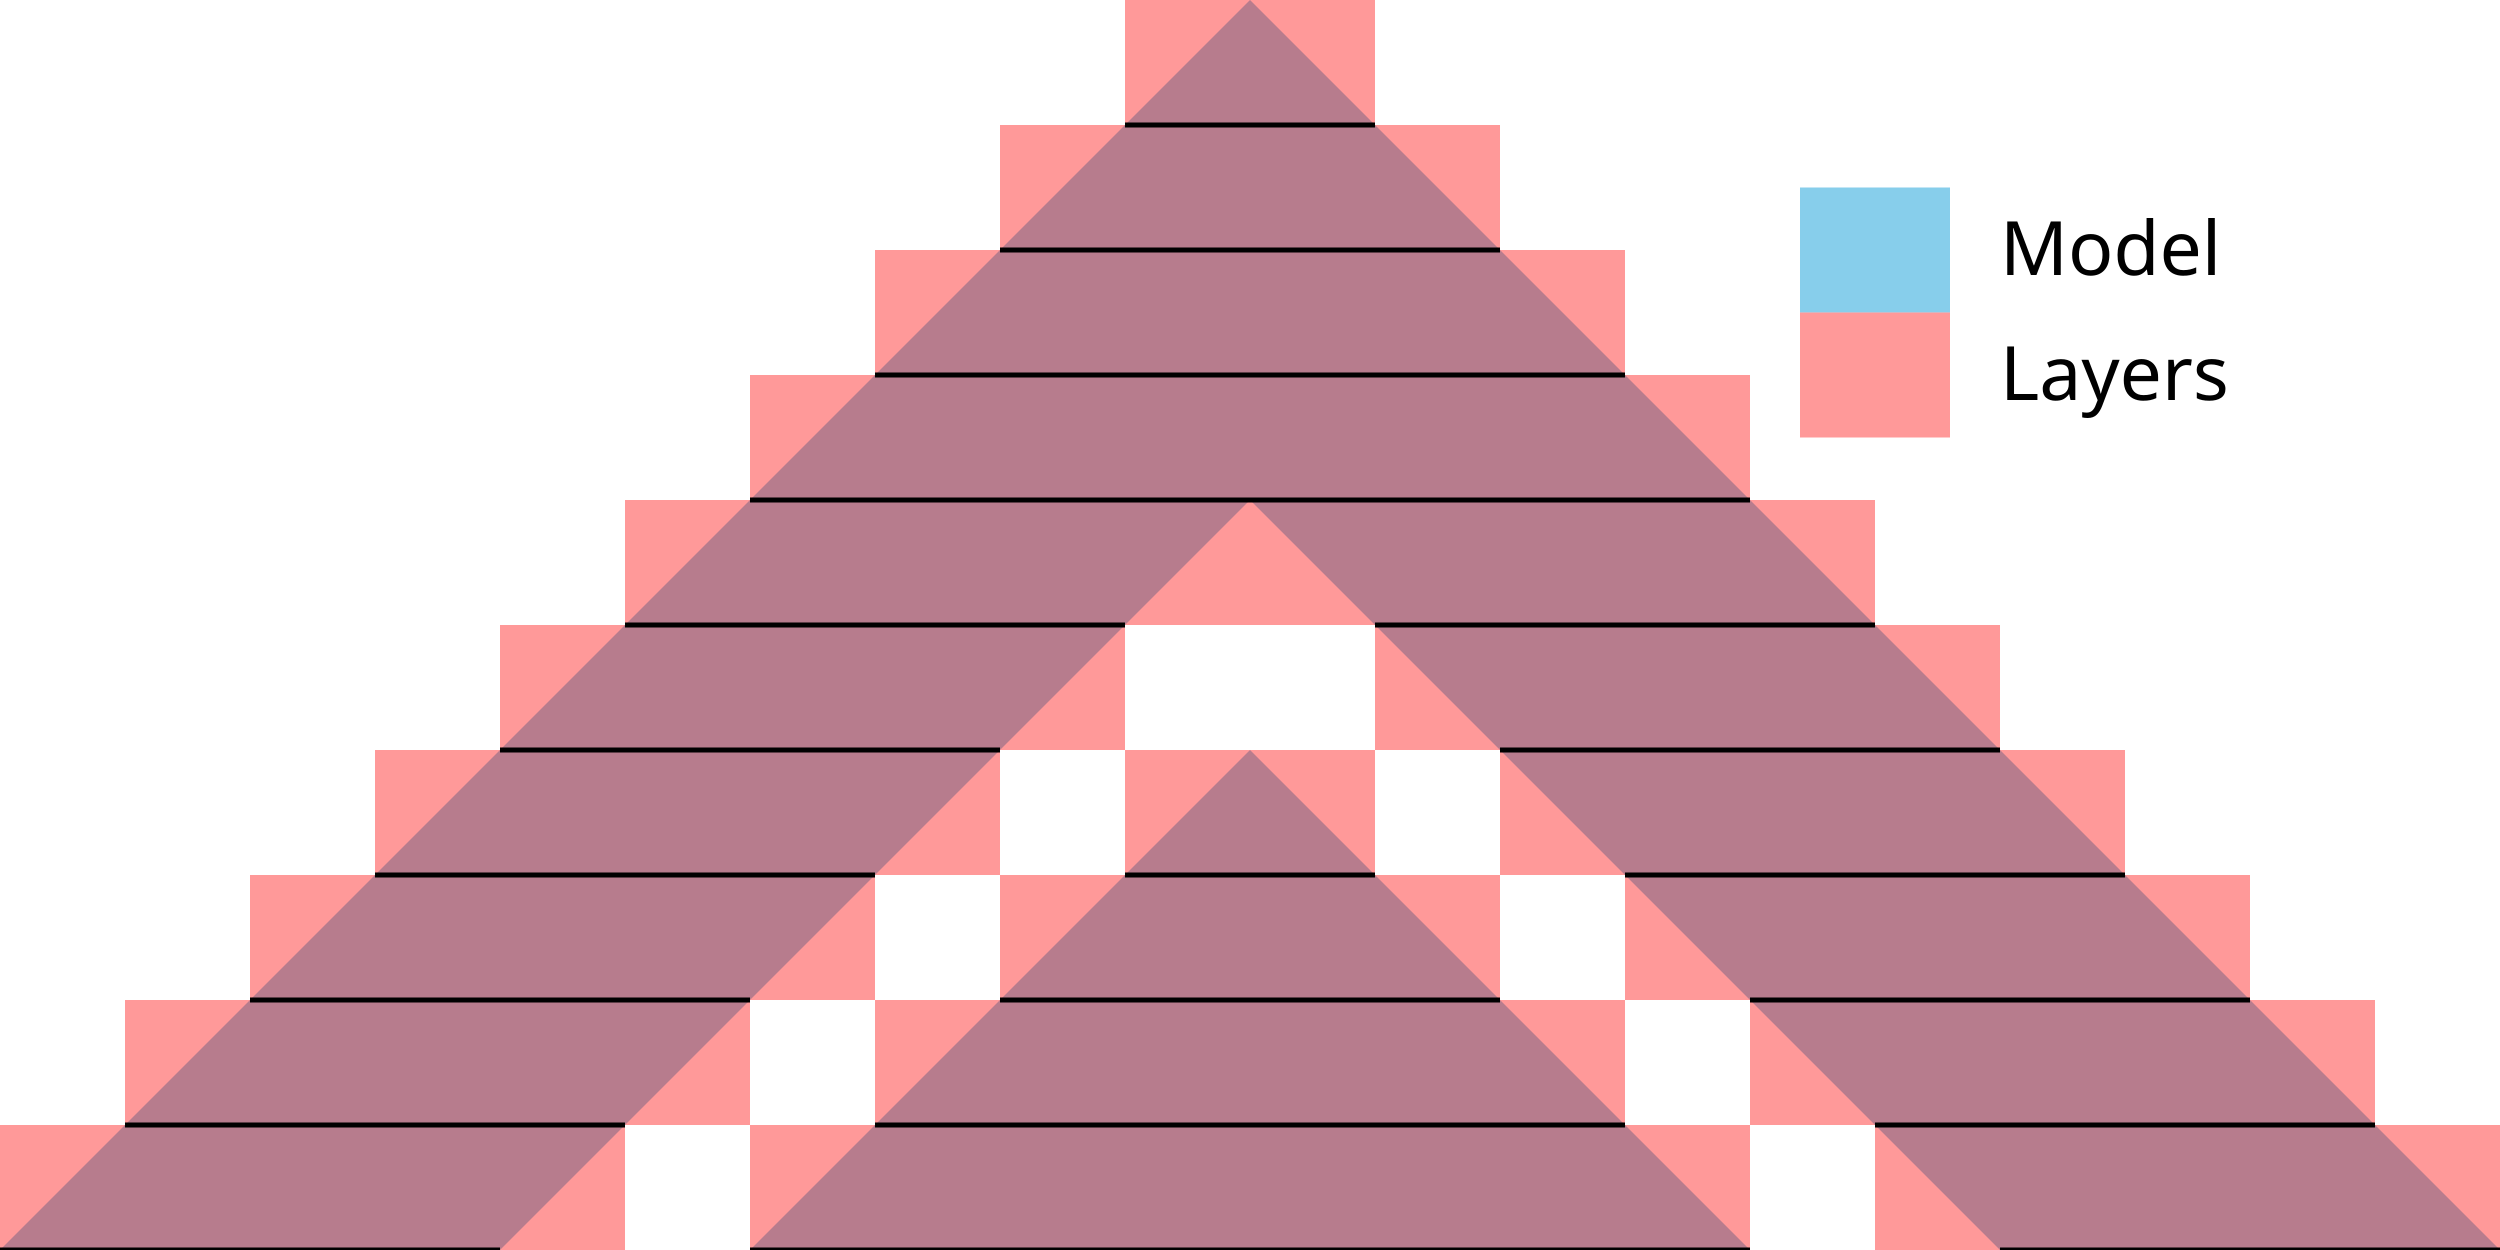
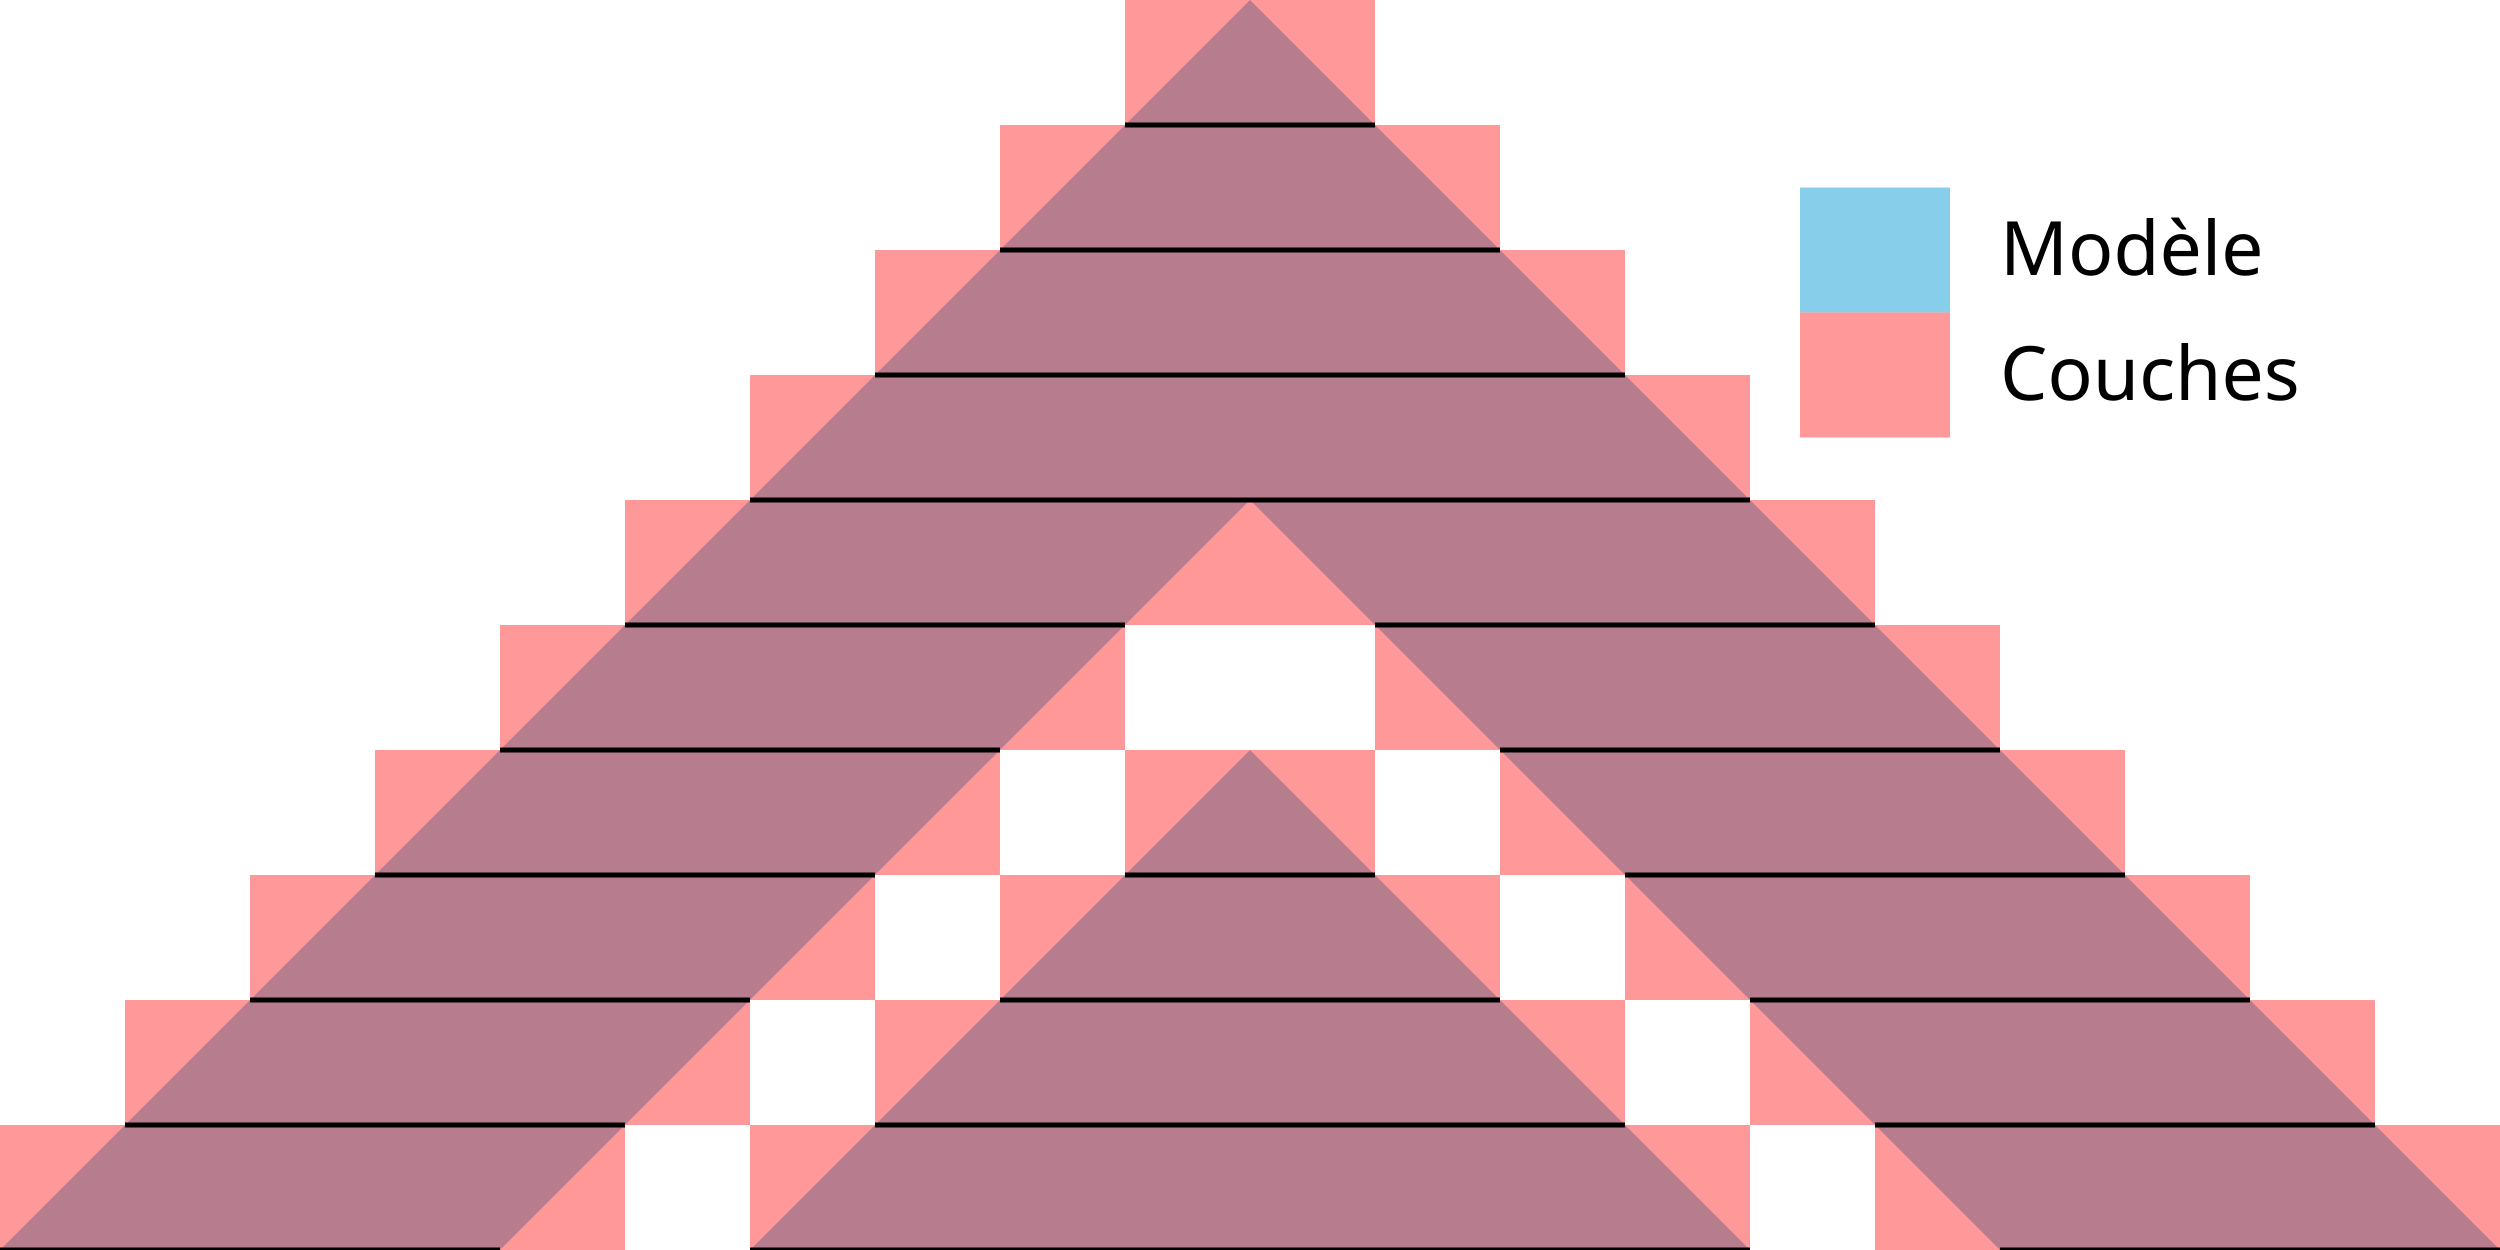
<svg xmlns="http://www.w3.org/2000/svg" width="1000" height="500">
  <polygon fill="skyblue" points="0,500 200,500 500,200 800,500 1000,500 500,0" />
  <polygon fill="skyblue" points="300,500 700,500 500,300" />
  <g stroke="red" stroke-width="50" opacity="0.4">
    <line x1="0" y1="475" x2="250" y2="475" />
    <line x1="50" y1="425" x2="300" y2="425" />
    <line x1="100" y1="375" x2="350" y2="375" />
    <line x1="150" y1="325" x2="400" y2="325" />
    <line x1="200" y1="275" x2="450" y2="275" />
    <line x1="250" y1="225" x2="750" y2="225" />
    <line x1="300" y1="175" x2="700" y2="175" />
    <line x1="350" y1="125" x2="650" y2="125" />
    <line x1="400" y1="75" x2="600" y2="75" />
    <line x1="450" y1="25" x2="550" y2="25" />
    <line x1="550" y1="275" x2="800" y2="275" />
    <line x1="600" y1="325" x2="850" y2="325" />
    <line x1="650" y1="375" x2="900" y2="375" />
    <line x1="700" y1="425" x2="950" y2="425" />
    <line x1="750" y1="475" x2="1000" y2="475" />
    <line x1="300" y1="475" x2="700" y2="475" />
    <line x1="350" y1="425" x2="650" y2="425" />
    <line x1="400" y1="375" x2="600" y2="375" />
    <line x1="450" y1="325" x2="550" y2="325" />
  </g>
  <g stroke="black" stroke-width="2">
    <line x1="0" y1="500" x2="200" y2="500" />
    <line x1="50" y1="450" x2="250" y2="450" />
    <line x1="100" y1="400" x2="300" y2="400" />
    <line x1="150" y1="350" x2="350" y2="350" />
    <line x1="200" y1="300" x2="400" y2="300" />
    <line x1="250" y1="250" x2="450" y2="250" />
    <line x1="300" y1="200" x2="700" y2="200" />
    <line x1="350" y1="150" x2="650" y2="150" />
    <line x1="400" y1="100" x2="600" y2="100" />
    <line x1="450" y1="50" x2="550" y2="50" />
    <line x1="550" y1="250" x2="750" y2="250" />
    <line x1="600" y1="300" x2="800" y2="300" />
    <line x1="650" y1="350" x2="850" y2="350" />
    <line x1="700" y1="400" x2="900" y2="400" />
    <line x1="750" y1="450" x2="950" y2="450" />
    <line x1="800" y1="500" x2="1000" y2="500" />
    <line x1="300" y1="500" x2="700" y2="500" />
    <line x1="350" y1="450" x2="650" y2="450" />
    <line x1="400" y1="400" x2="600" y2="400" />
    <line x1="450" y1="350" x2="550" y2="350" />
  </g>
  <line stroke="skyblue" stroke-width="50" x1="720" y1="100" x2="780" y2="100" />
  <line stroke="red" stroke-width="50" opacity="0.4" x1="720" y1="150" x2="780" y2="150" />
  <g font-family="sans-serif" font-size="30px">
-     <text x="800" y="110">Model</text>
-     <text x="800" y="160">Layers</text>
+     <text x="800" y="110">Modèle</text>
+     <text x="800" y="160">Couches</text>
  </g>
</svg>
